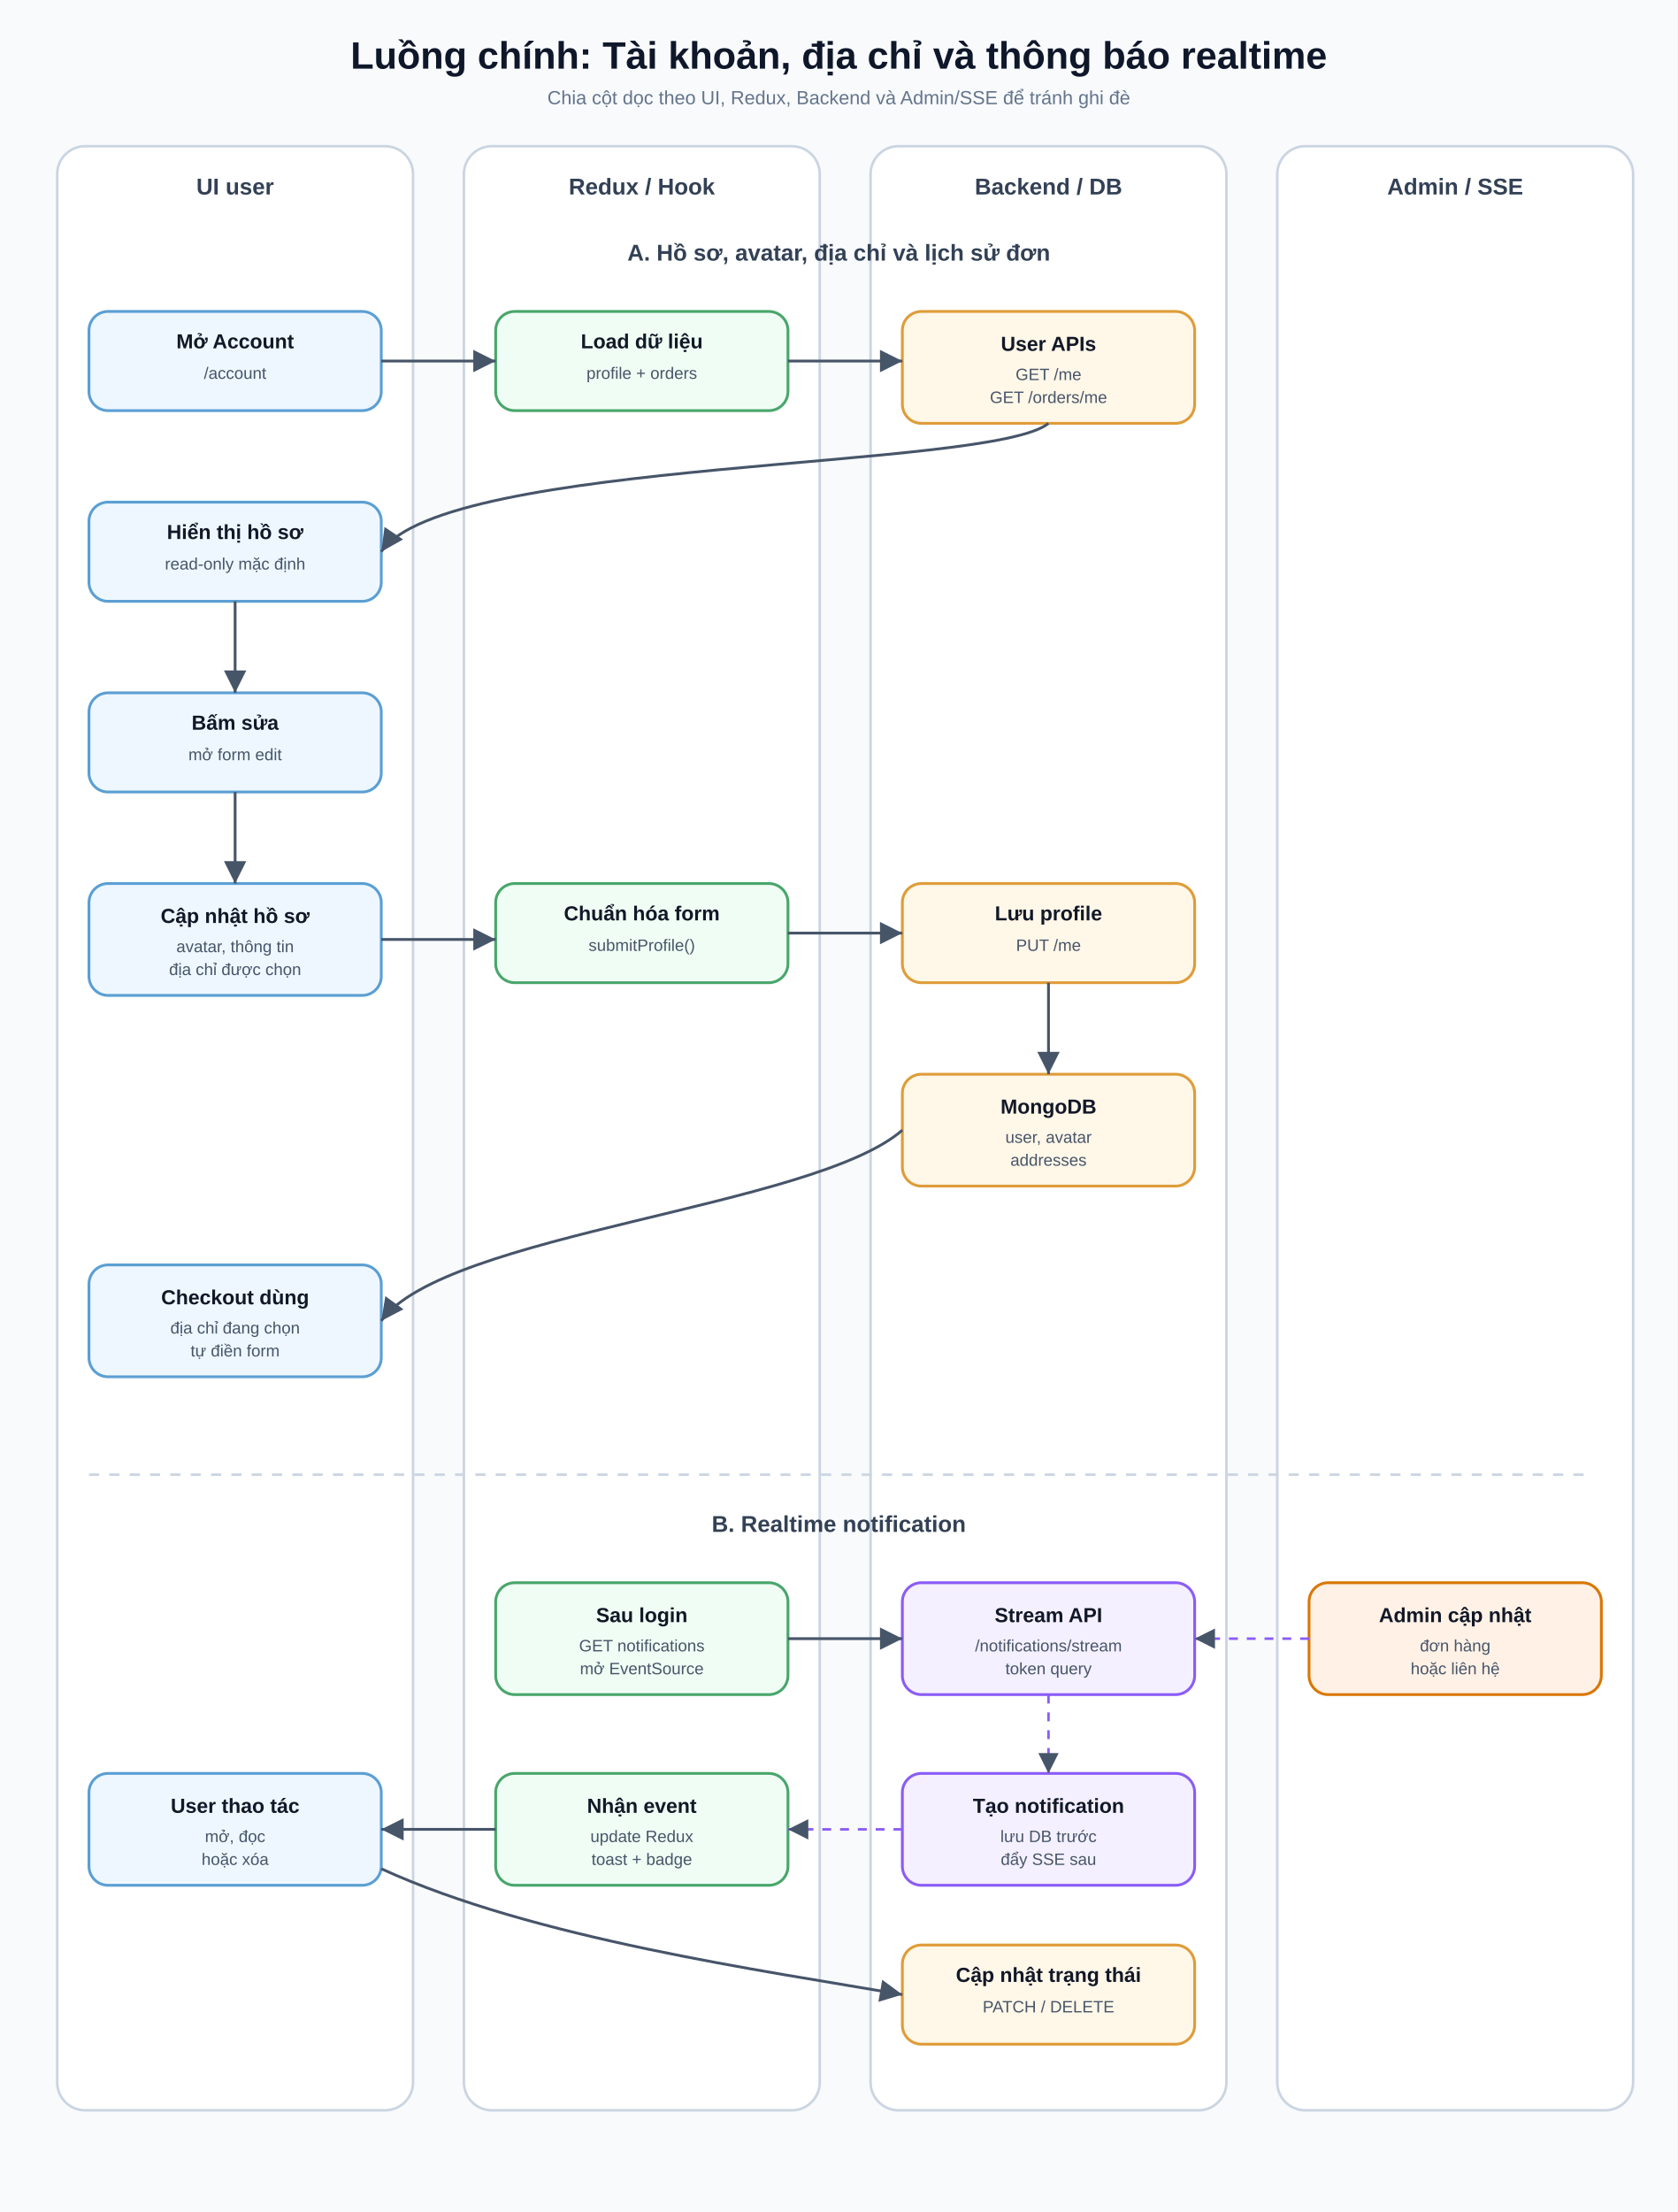
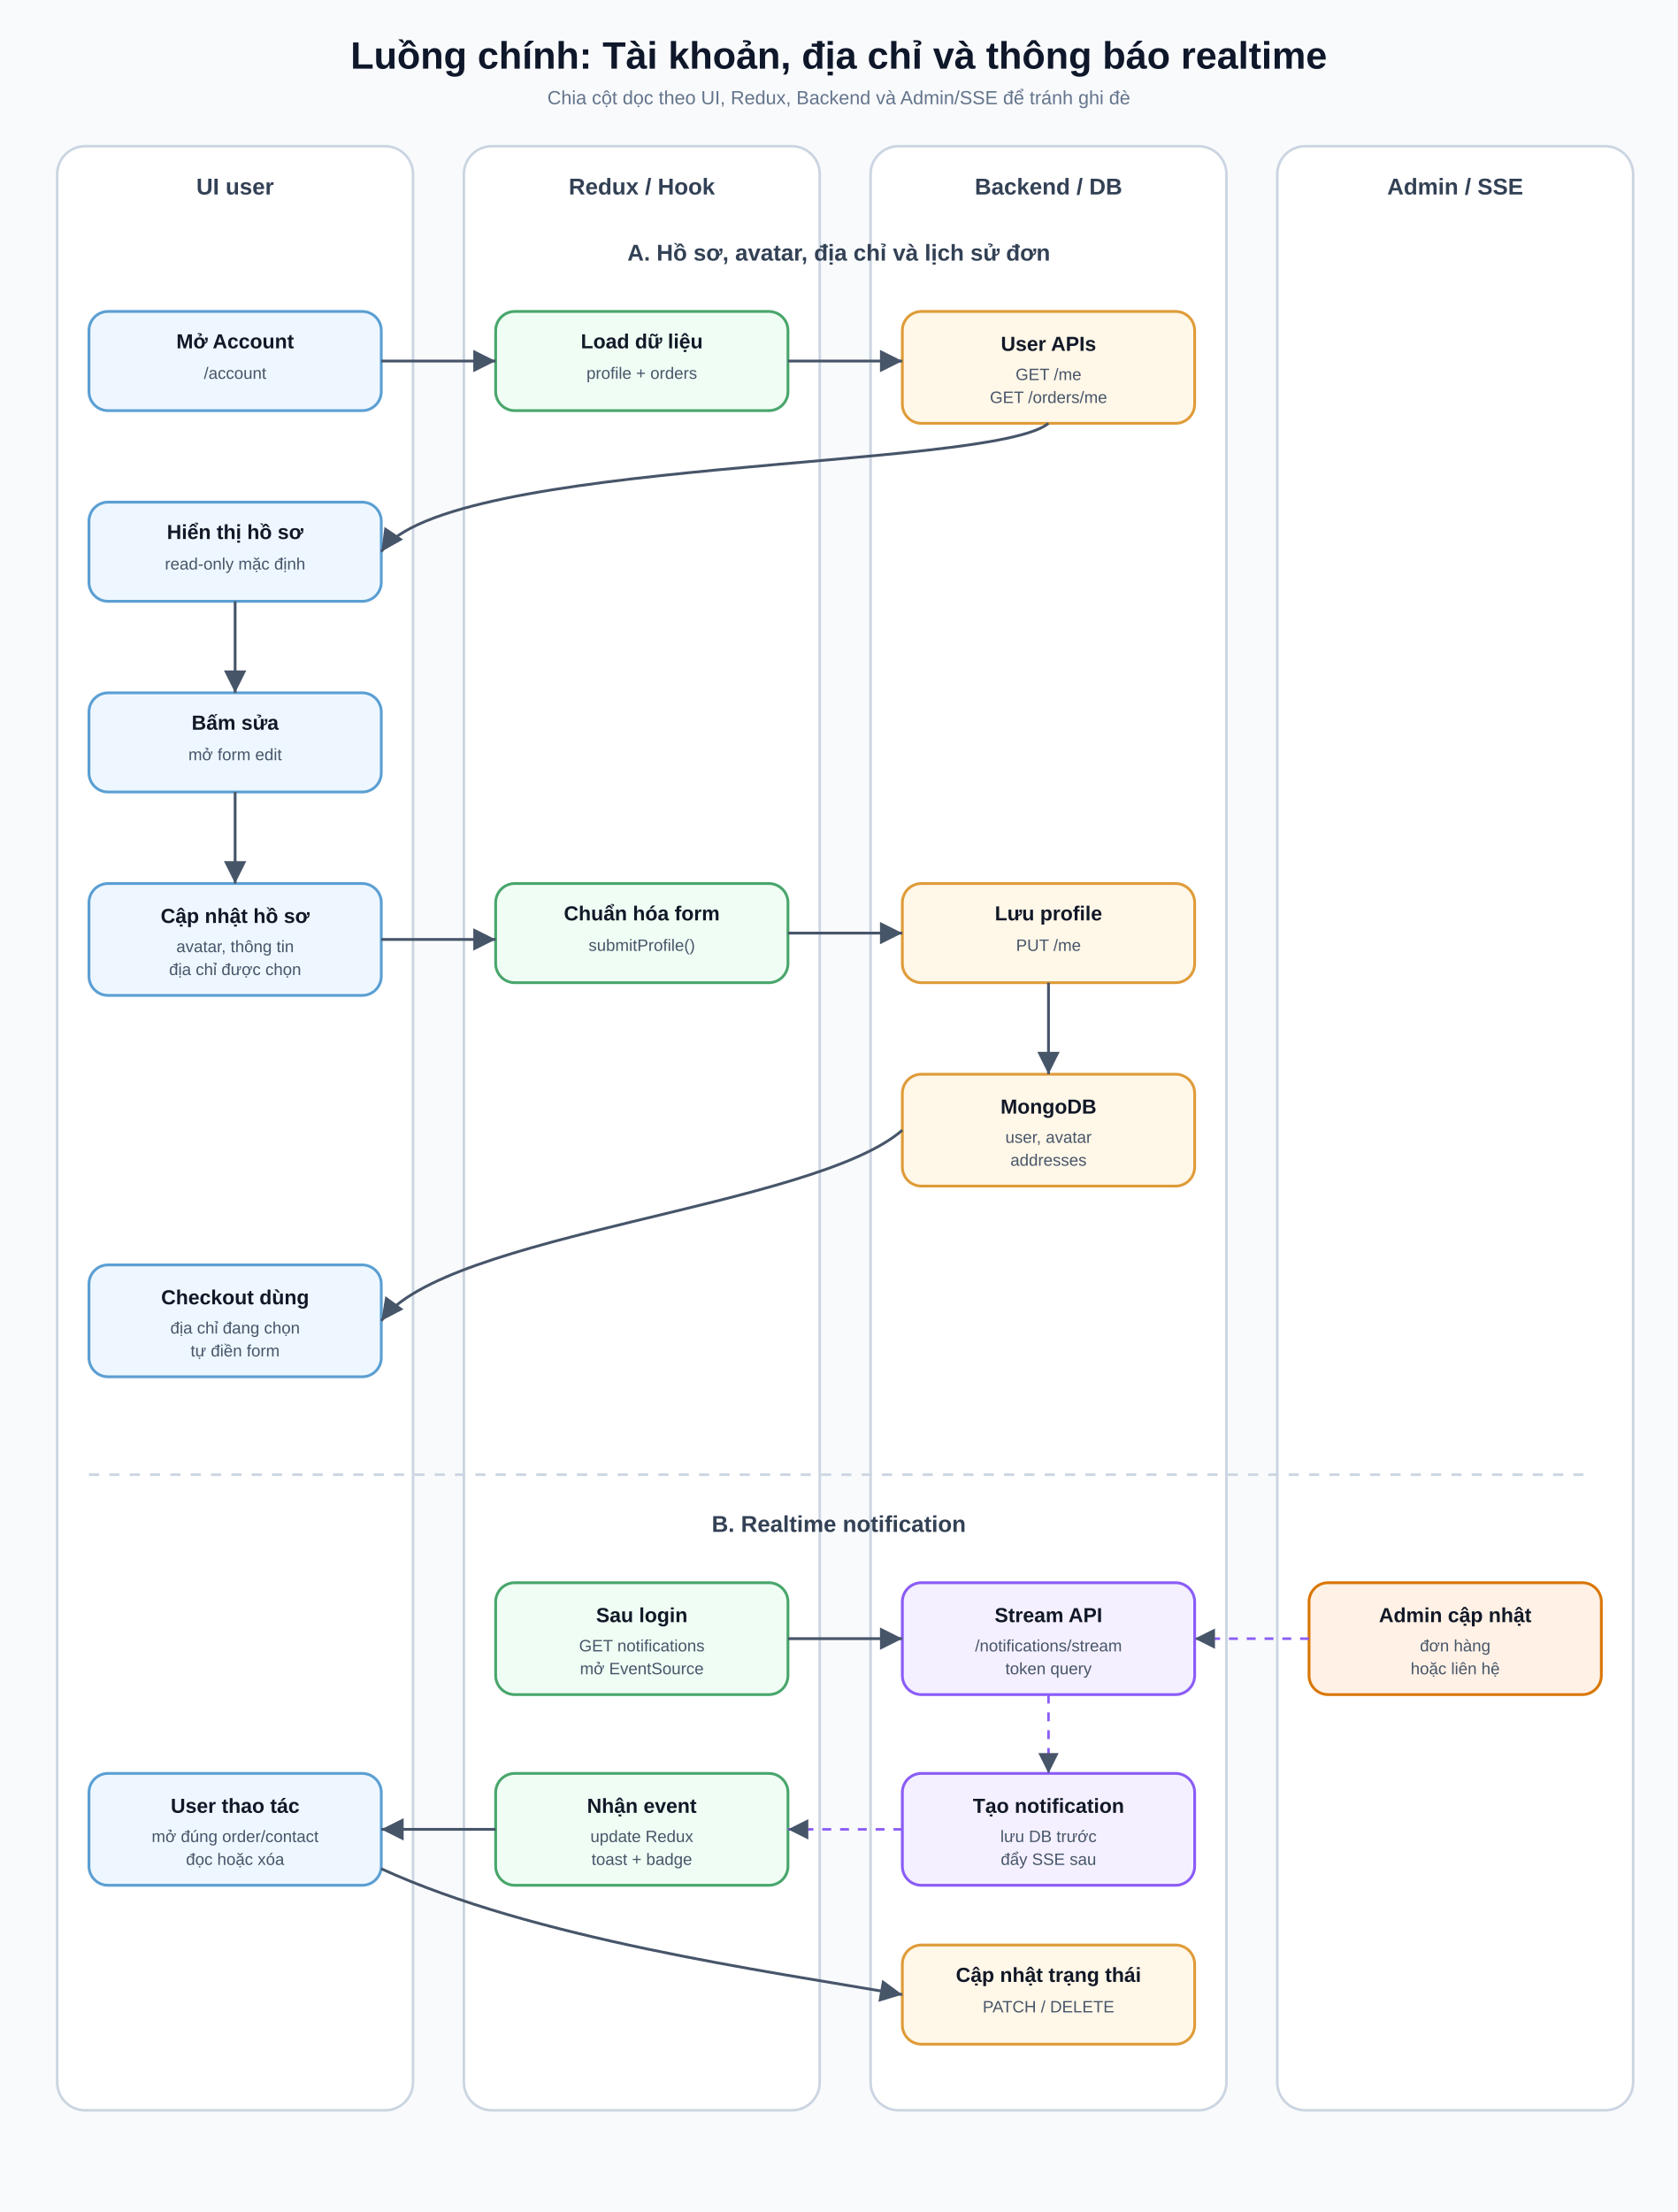
<svg xmlns="http://www.w3.org/2000/svg" width="1320" height="1740" viewBox="0 0 1320 1740" role="img" aria-labelledby="title desc">
  <defs>
    <marker id="arrow" markerWidth="12" markerHeight="12" refX="10" refY="6" orient="auto">
      <path d="M2 2 L10 6 L2 10 Z" fill="#475569" />
    </marker>
    <style>
      .bg { fill: #f8fafc; }
      .title { fill: #0f172a; font: 800 30px Arial, sans-serif; text-anchor: middle; }
      .subtitle { fill: #64748b; font: 15px Arial, sans-serif; text-anchor: middle; }
      .col { fill: #ffffff; stroke: #cbd5e1; stroke-width: 2; }
      .col-title { fill: #334155; font: 800 18px Arial, sans-serif; text-anchor: middle; }
      .ui { fill: #eef7ff; stroke: #5b9fd3; stroke-width: 2.2; }
      .client { fill: #f0fdf4; stroke: #49a66c; stroke-width: 2.2; }
      .server { fill: #fff7e8; stroke: #df9c39; stroke-width: 2.2; }
      .notify { fill: #f4f0ff; stroke: #8b5cf6; stroke-width: 2.2; }
      .admin { fill: #fff1e6; stroke: #d97706; stroke-width: 2.2; }
      .divider { stroke: #cbd5e1; stroke-width: 2; stroke-dasharray: 8 8; }
      .text { fill: #111827; font: 700 16px Arial, sans-serif; text-anchor: middle; }
      .meta { fill: #475569; font: 13px Arial, sans-serif; text-anchor: middle; }
      .section { fill: #334155; font: 800 18px Arial, sans-serif; text-anchor: middle; }
      .line { stroke: #475569; stroke-width: 2.2; fill: none; marker-end: url(#arrow); }
      .dash { stroke: #8b5cf6; stroke-width: 2; fill: none; stroke-dasharray: 7 7; marker-end: url(#arrow); }
    </style>
  </defs>
  <rect class="bg" width="1320" height="1740" />
  <text class="title" x="660" y="54">Luồng chính: Tài khoản, địa chỉ và thông báo realtime</text>
  <text class="subtitle" x="660" y="82">Chia cột dọc theo UI, Redux, Backend và Admin/SSE để tránh ghi đè</text>
  <rect class="col" x="45" y="115" width="280" height="1545" rx="22" />
  <rect class="col" x="365" y="115" width="280" height="1545" rx="22" />
  <rect class="col" x="685" y="115" width="280" height="1545" rx="22" />
  <rect class="col" x="1005" y="115" width="280" height="1545" rx="22" />
  <text class="col-title" x="185" y="153">UI user</text>
  <text class="col-title" x="505" y="153">Redux / Hook</text>
  <text class="col-title" x="825" y="153">Backend / DB</text>
  <text class="col-title" x="1145" y="153">Admin / SSE</text>
  <text class="section" x="660" y="205">A. Hồ sơ, avatar, địa chỉ và lịch sử đơn</text>
  <rect class="ui" x="70" y="245" width="230" height="78" rx="15" />
  <text class="text" x="185" y="274">Mở Account</text>
  <text class="meta" x="185" y="298">/account</text>
  <rect class="client" x="390" y="245" width="230" height="78" rx="15" />
  <text class="text" x="505" y="274">Load dữ liệu</text>
  <text class="meta" x="505" y="298">profile + orders</text>
  <rect class="server" x="710" y="245" width="230" height="88" rx="15" />
  <text class="text" x="825" y="276">User APIs</text>
  <text class="meta" x="825" y="299">GET /me</text>
  <text class="meta" x="825" y="317">GET /orders/me</text>
  <rect class="ui" x="70" y="395" width="230" height="78" rx="15" />
  <text class="text" x="185" y="424">Hiển thị hồ sơ</text>
  <text class="meta" x="185" y="448">read-only mặc định</text>
  <rect class="ui" x="70" y="545" width="230" height="78" rx="15" />
  <text class="text" x="185" y="574">Bấm sửa</text>
  <text class="meta" x="185" y="598">mở form edit</text>
  <rect class="ui" x="70" y="695" width="230" height="88" rx="15" />
  <text class="text" x="185" y="726">Cập nhật hồ sơ</text>
  <text class="meta" x="185" y="749">avatar, thông tin</text>
  <text class="meta" x="185" y="767">địa chỉ được chọn</text>
  <rect class="client" x="390" y="695" width="230" height="78" rx="15" />
  <text class="text" x="505" y="724">Chuẩn hóa form</text>
  <text class="meta" x="505" y="748">submitProfile()</text>
  <rect class="server" x="710" y="695" width="230" height="78" rx="15" />
  <text class="text" x="825" y="724">Lưu profile</text>
  <text class="meta" x="825" y="748">PUT /me</text>
  <rect class="server" x="710" y="845" width="230" height="88" rx="15" />
  <text class="text" x="825" y="876">MongoDB</text>
  <text class="meta" x="825" y="899">user, avatar</text>
  <text class="meta" x="825" y="917">addresses</text>
  <rect class="ui" x="70" y="995" width="230" height="88" rx="15" />
  <text class="text" x="185" y="1026">Checkout dùng</text>
  <text class="meta" x="185" y="1049">địa chỉ đang chọn</text>
  <text class="meta" x="185" y="1067">tự điền form</text>
  <line class="divider" x1="70" y1="1160" x2="1250" y2="1160" />
  <text class="section" x="660" y="1205">B. Realtime notification</text>
  <rect class="client" x="390" y="1245" width="230" height="88" rx="15" />
  <text class="text" x="505" y="1276">Sau login</text>
  <text class="meta" x="505" y="1299">GET notifications</text>
  <text class="meta" x="505" y="1317">mở EventSource</text>
  <rect class="notify" x="710" y="1245" width="230" height="88" rx="15" />
  <text class="text" x="825" y="1276">Stream API</text>
  <text class="meta" x="825" y="1299">/notifications/stream</text>
  <text class="meta" x="825" y="1317">token query</text>
  <rect class="admin" x="1030" y="1245" width="230" height="88" rx="15" />
  <text class="text" x="1145" y="1276">Admin cập nhật</text>
  <text class="meta" x="1145" y="1299">đơn hàng</text>
  <text class="meta" x="1145" y="1317">hoặc liên hệ</text>
  <rect class="notify" x="710" y="1395" width="230" height="88" rx="15" />
  <text class="text" x="825" y="1426">Tạo notification</text>
  <text class="meta" x="825" y="1449">lưu DB trước</text>
  <text class="meta" x="825" y="1467">đẩy SSE sau</text>
  <rect class="client" x="390" y="1395" width="230" height="88" rx="15" />
  <text class="text" x="505" y="1426">Nhận event</text>
  <text class="meta" x="505" y="1449">update Redux</text>
  <text class="meta" x="505" y="1467">toast + badge</text>
  <rect class="ui" x="70" y="1395" width="230" height="88" rx="15" />
  <text class="text" x="185" y="1426">User thao tác</text>
-   <text class="meta" x="185" y="1449">mở, đọc</text>
-   <text class="meta" x="185" y="1467">hoặc xóa</text>
+   <text class="meta" x="185" y="1449">mở đúng order/contact</text>
+   <text class="meta" x="185" y="1467">đọc hoặc xóa</text>
  <rect class="server" x="710" y="1530" width="230" height="78" rx="15" />
  <text class="text" x="825" y="1559">Cập nhật trạng thái</text>
  <text class="meta" x="825" y="1583">PATCH / DELETE</text>
  <path class="line" d="M300 284H390" />
  <path class="line" d="M620 284H710" />
  <path class="line" d="M825 333C780 370 350 360 300 434" />
  <path class="line" d="M185 473V545" />
  <path class="line" d="M185 623V695" />
  <path class="line" d="M300 739H390" />
  <path class="line" d="M620 734H710" />
  <path class="line" d="M825 773V845" />
  <path class="line" d="M710 889C640 950 350 970 300 1039" />
  <path class="line" d="M620 1289H710" />
  <path class="dash" d="M1030 1289H940" />
  <path class="dash" d="M825 1333V1395" />
  <path class="dash" d="M710 1439H620" />
  <path class="line" d="M390 1439H300" />
  <path class="line" d="M300 1470C420 1525 600 1550 710 1569" />
</svg>
